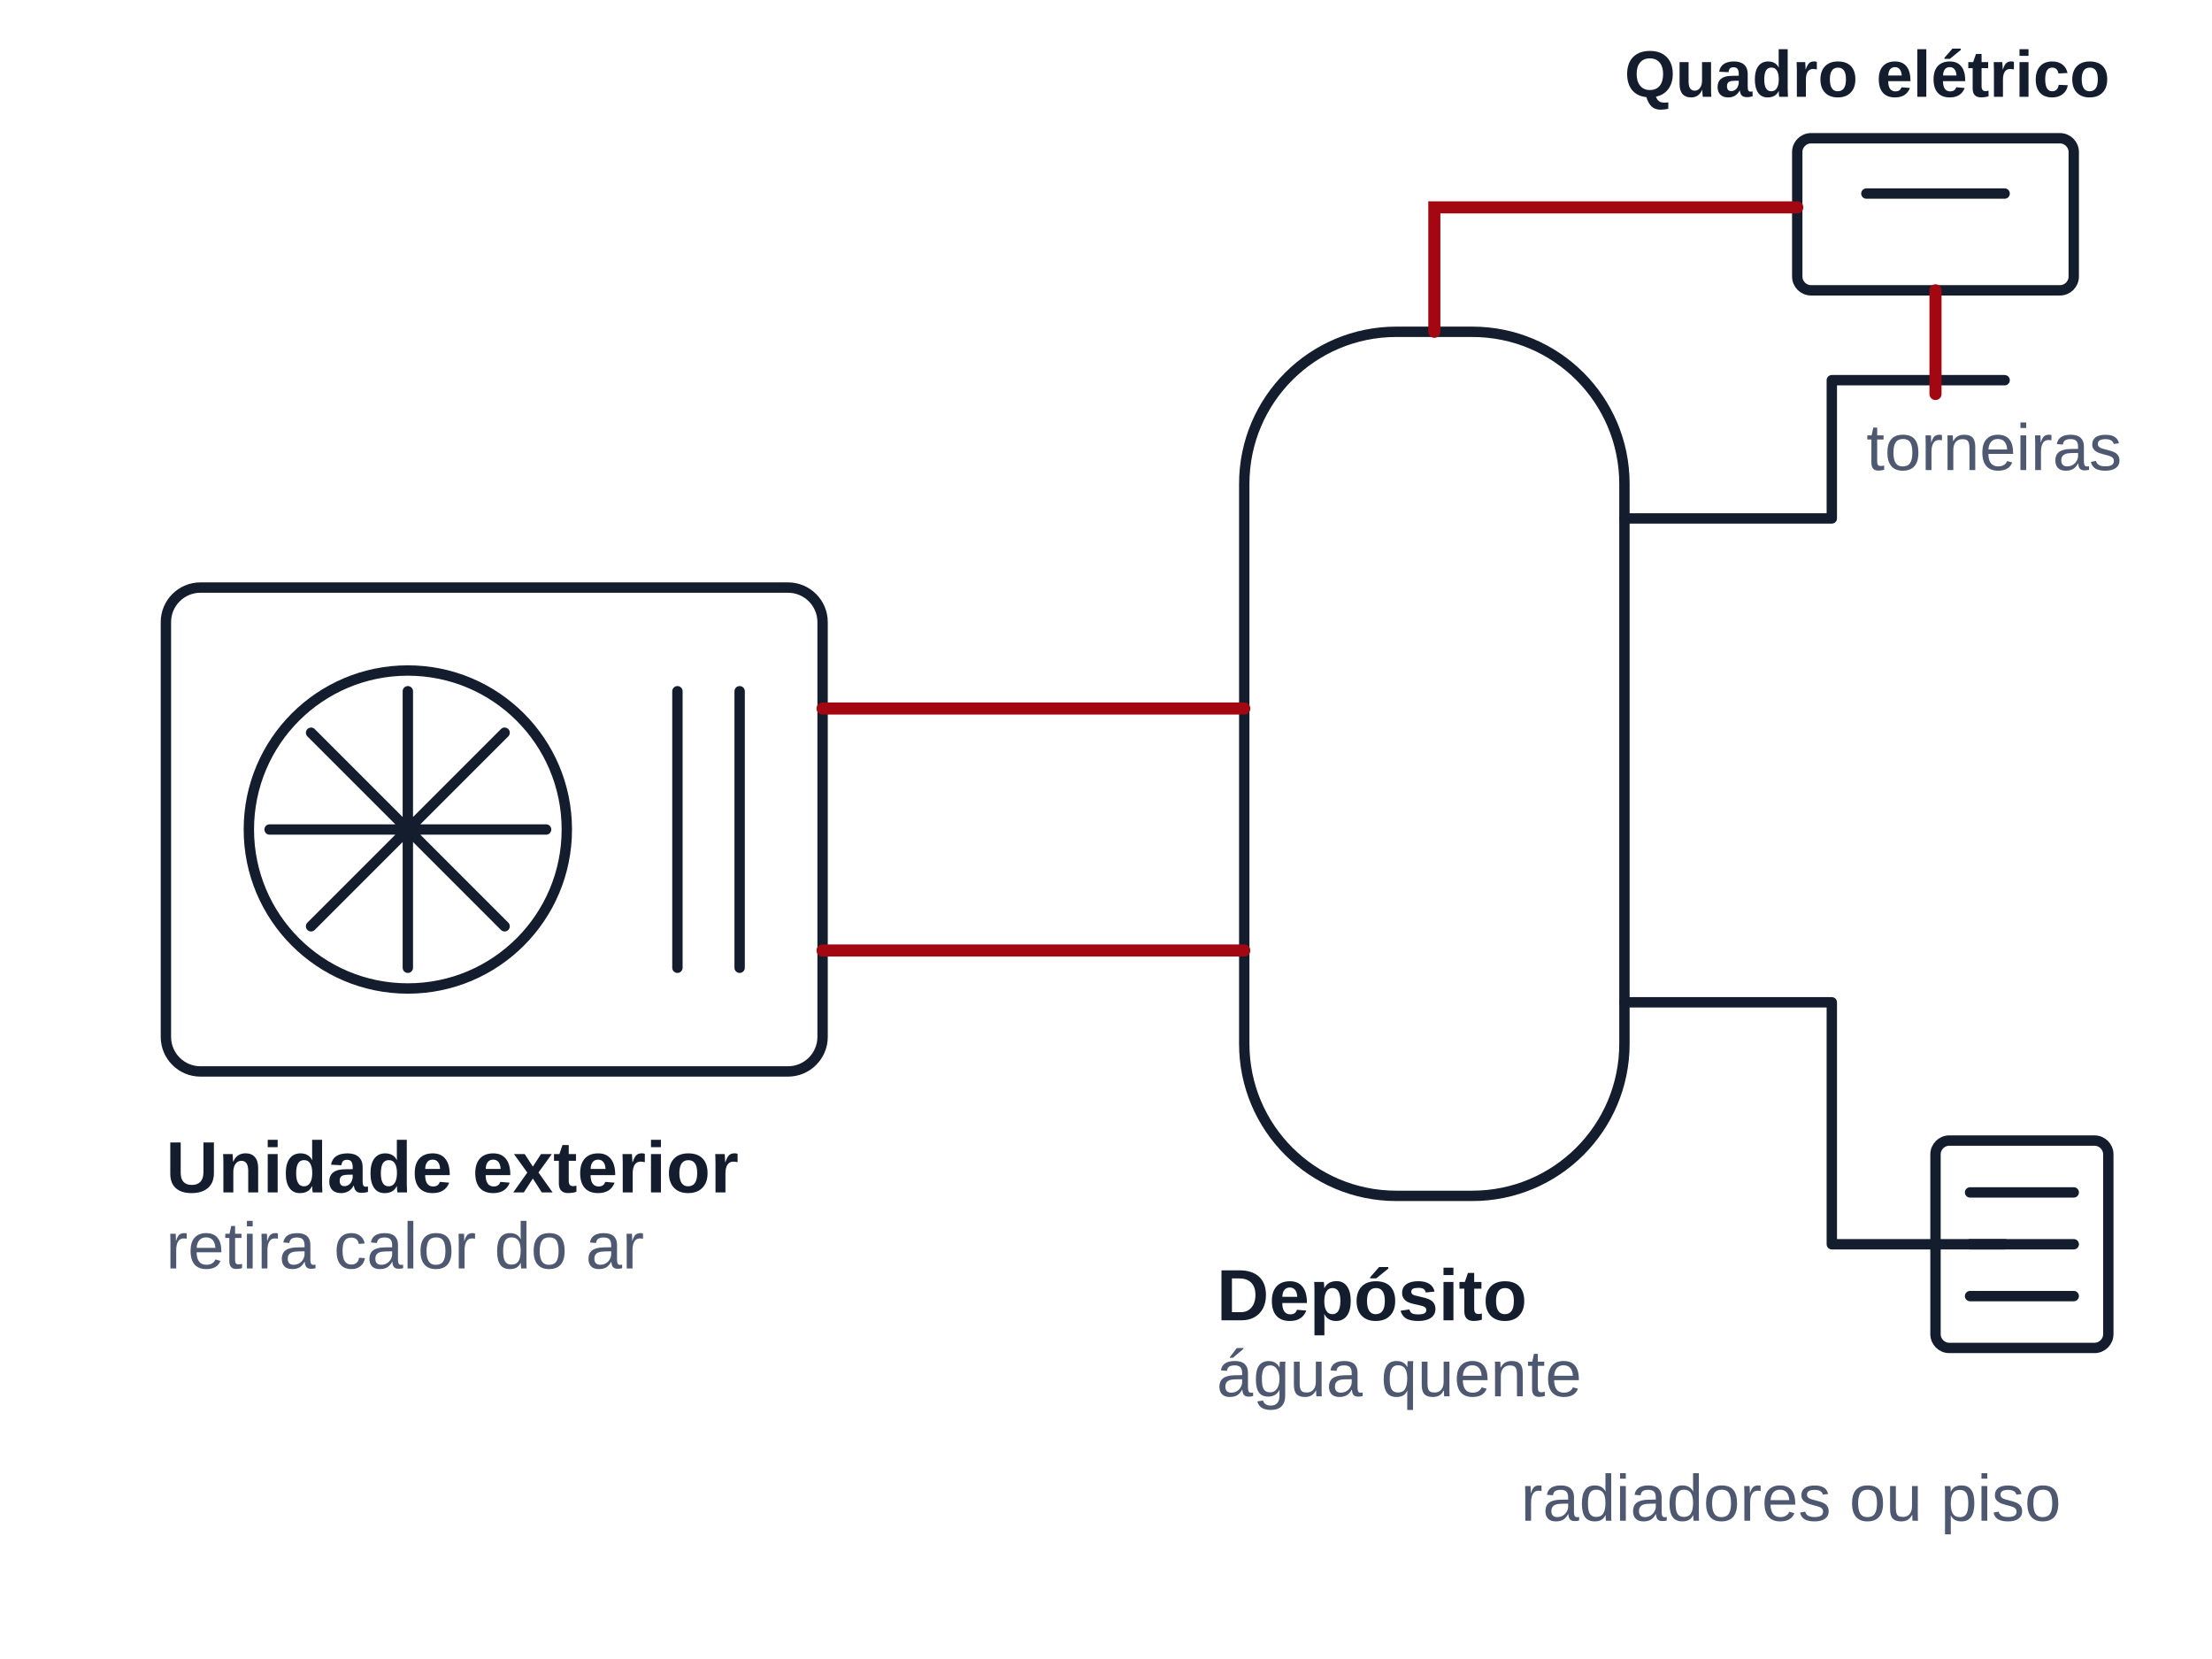
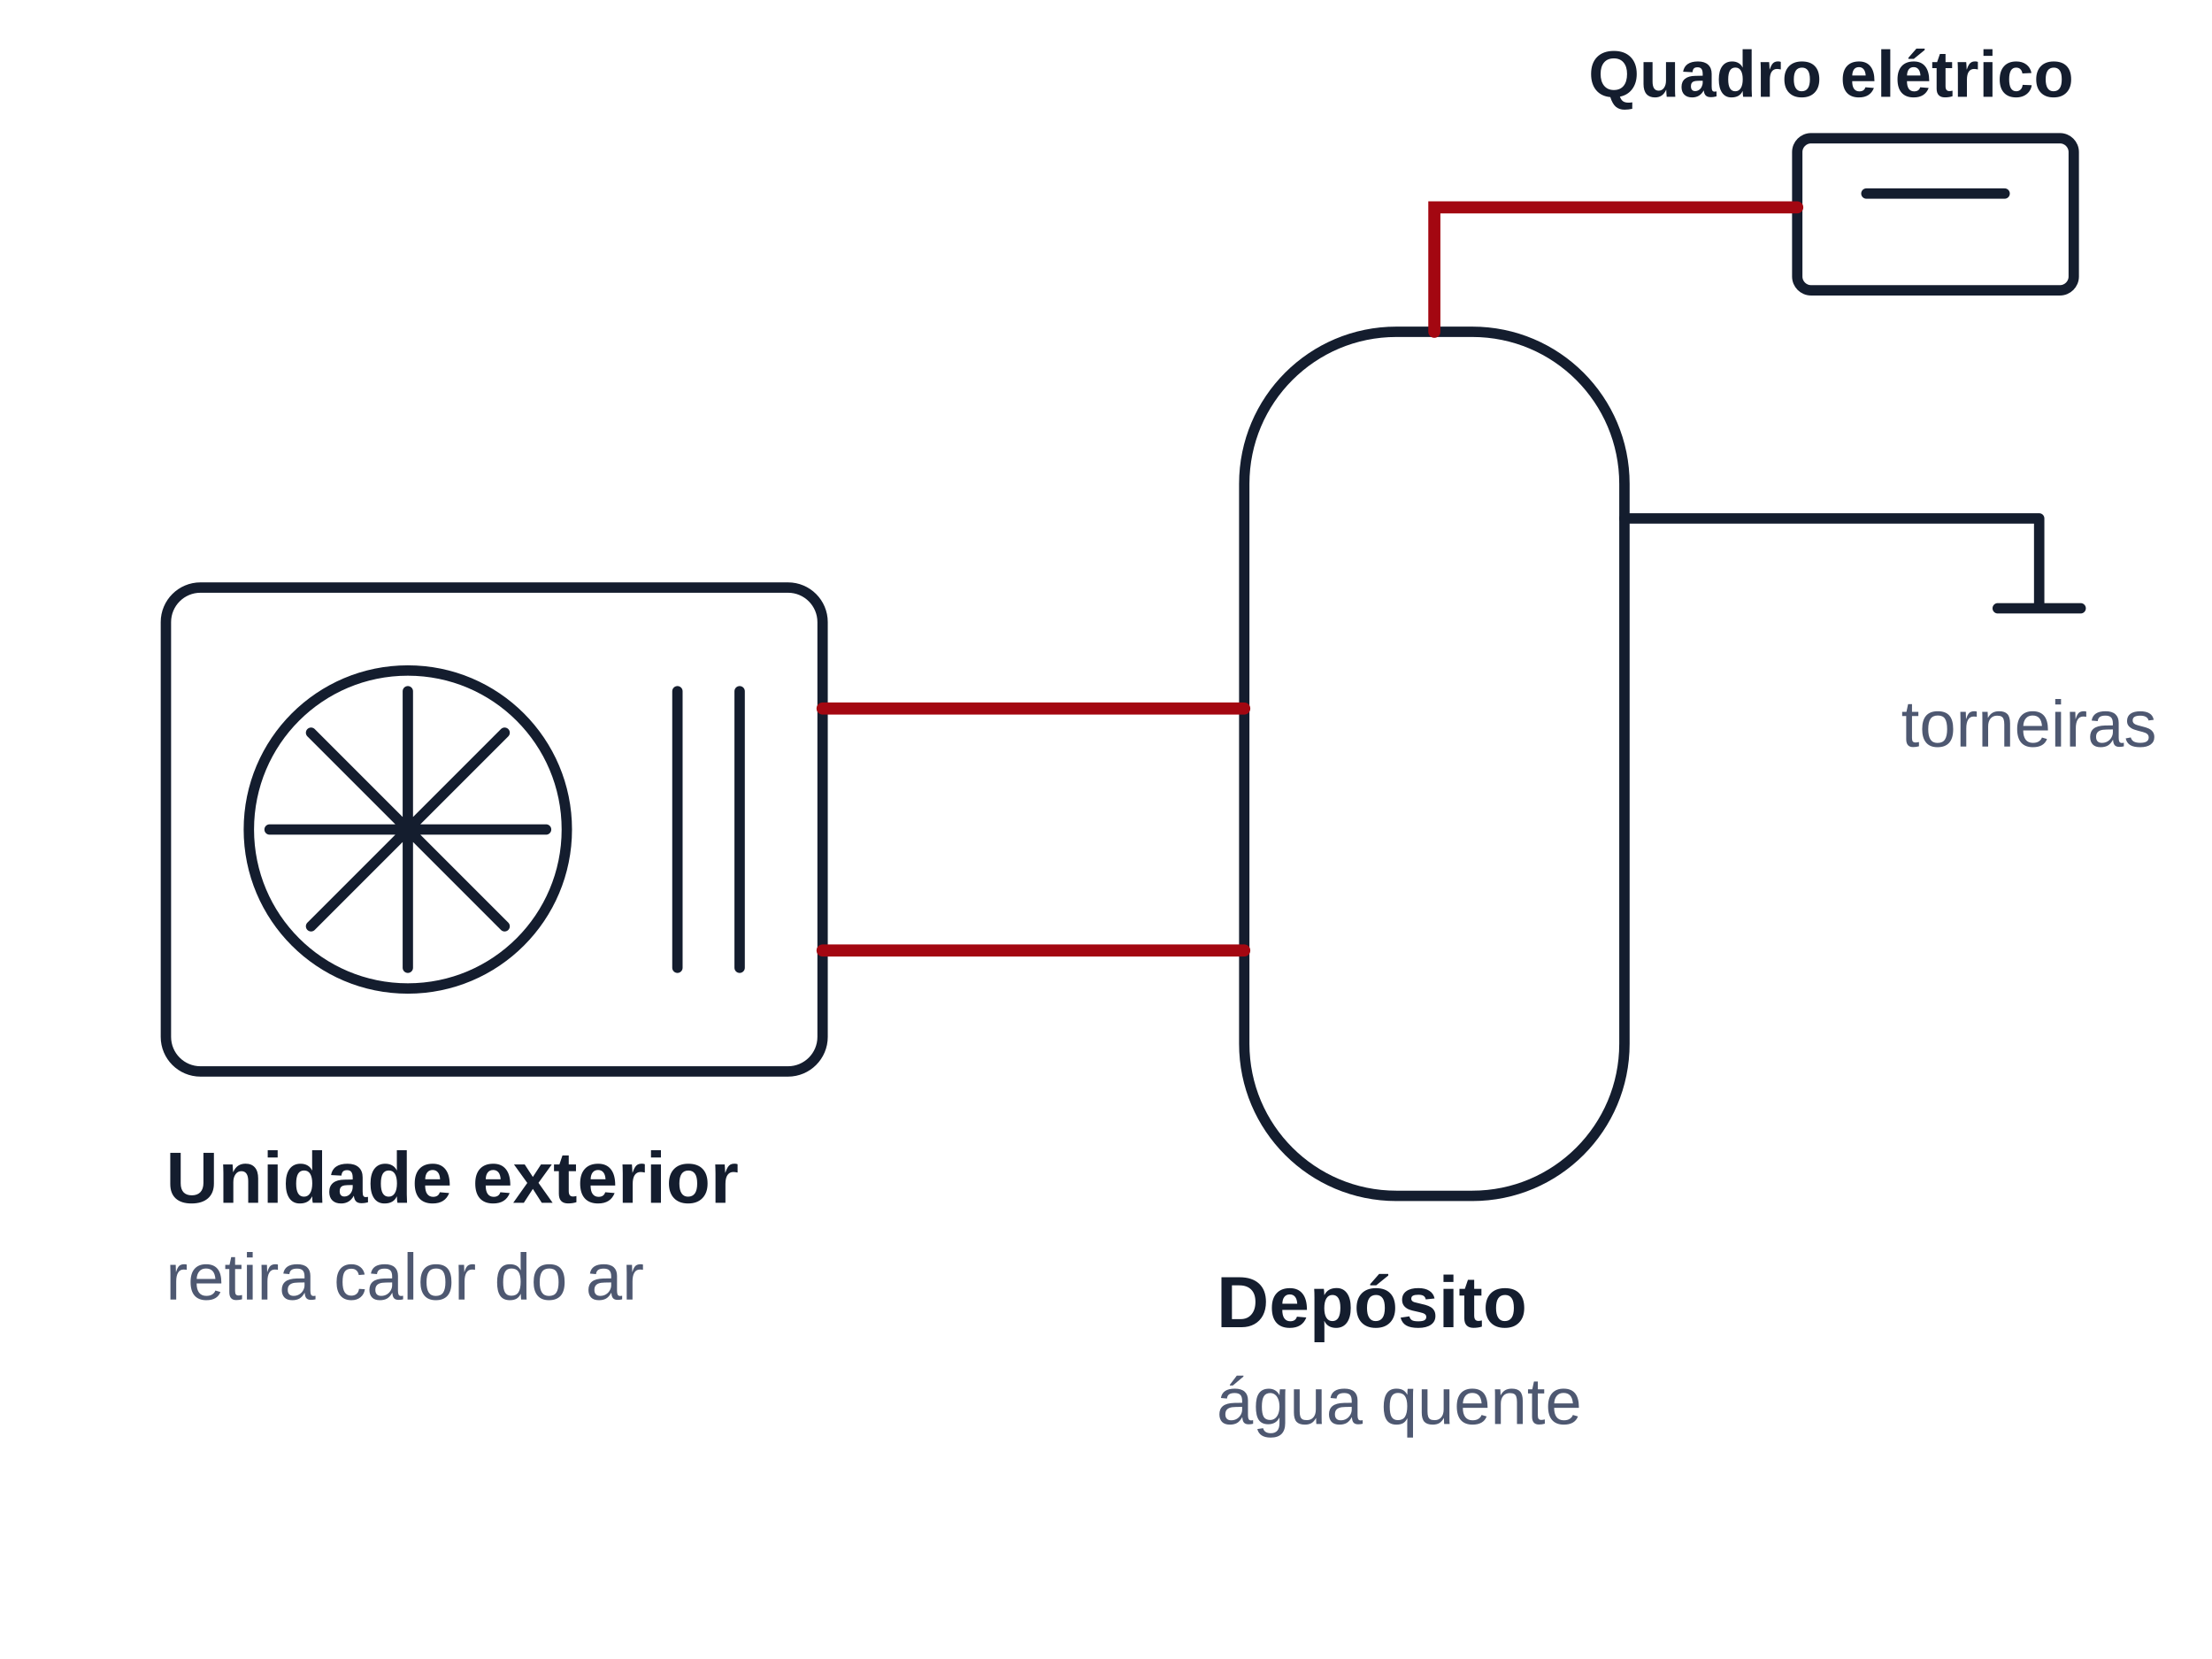
- <svg viewBox="0 0 640 480" role="img" aria-labelledby="hp-t hp-d" style="width:100%;height:auto;display:block;border-radius:10px;background:#F0EEE6">
+ <svg class="dg" viewBox="0 0 640 480" role="img" aria-labelledby="hp-t hp-d" style="width:100%;height:auto;display:block;border-radius:10px;background:#F0EEE6">
  <g font-family="Geist, Arial, sans-serif" fill="#141D2E">
    <g fill="none" stroke="#141D2E" stroke-width="3" stroke-linecap="round" stroke-linejoin="round">
      <rect x="48" y="170" width="190" height="140" rx="10" />
      <circle cx="118" cy="240" r="46" />
      <path d="M118 200v80M78 240h80M90 212l56 56M146 212l-56 56" />
      <path d="M196 200v80M214 200v80" />
      <rect x="360" y="96" width="110" height="250" rx="44" />
-       <path d="M470 150h60v-40h50M470 290h60v70h50" />
-       <rect x="560" y="330" width="50" height="60" rx="4" />
-       <path d="M570 345h30M570 360h30M570 375h30" />
+       <path d="M470 150H590v26M578 176h24" />
      <rect x="520" y="40" width="80" height="44" rx="4" />
      <path d="M540 56h40" />
    </g>
    <g fill="none" stroke="#A30711" stroke-width="3.5" stroke-linecap="round">
      <path d="M238 205h122" />
      <path d="M238 275h122" />
-       <path d="M560 84v30" />
      <path d="M415 96V60h105" />
    </g>
-     <text x="48" y="345" font-size="21" font-weight="600">Unidade exterior</text>
-     <text x="48" y="367" font-size="19" fill="#4E5871">retira calor do ar</text>
-     <text x="352" y="382" font-size="21" font-weight="600">Depósito</text>
-     <text x="352" y="404" font-size="19" fill="#4E5871">água quente</text>
-     <text x="440" y="440" font-size="19" fill="#4E5871">radiadores ou piso</text>
-     <text x="540" y="136" font-size="19" fill="#4E5871">torneiras</text>
-     <text x="470" y="28" font-size="19" font-weight="600">Quadro elétrico</text>
+     <text x="48" y="348" font-size="21" font-weight="600">Unidade exterior</text>
+     <text x="48" y="376" font-size="19" fill="#4E5871">retira calor do ar</text>
+     <text x="352" y="384" font-size="21" font-weight="600">Depósito</text>
+     <text x="352" y="412" font-size="19" fill="#4E5871">água quente</text>
+     <text x="624" y="216" font-size="19" fill="#4E5871" text-anchor="end">torneiras</text>
+     <text x="600" y="28" font-size="19" font-weight="600" text-anchor="end">Quadro elétrico</text>
  </g>
</svg>
